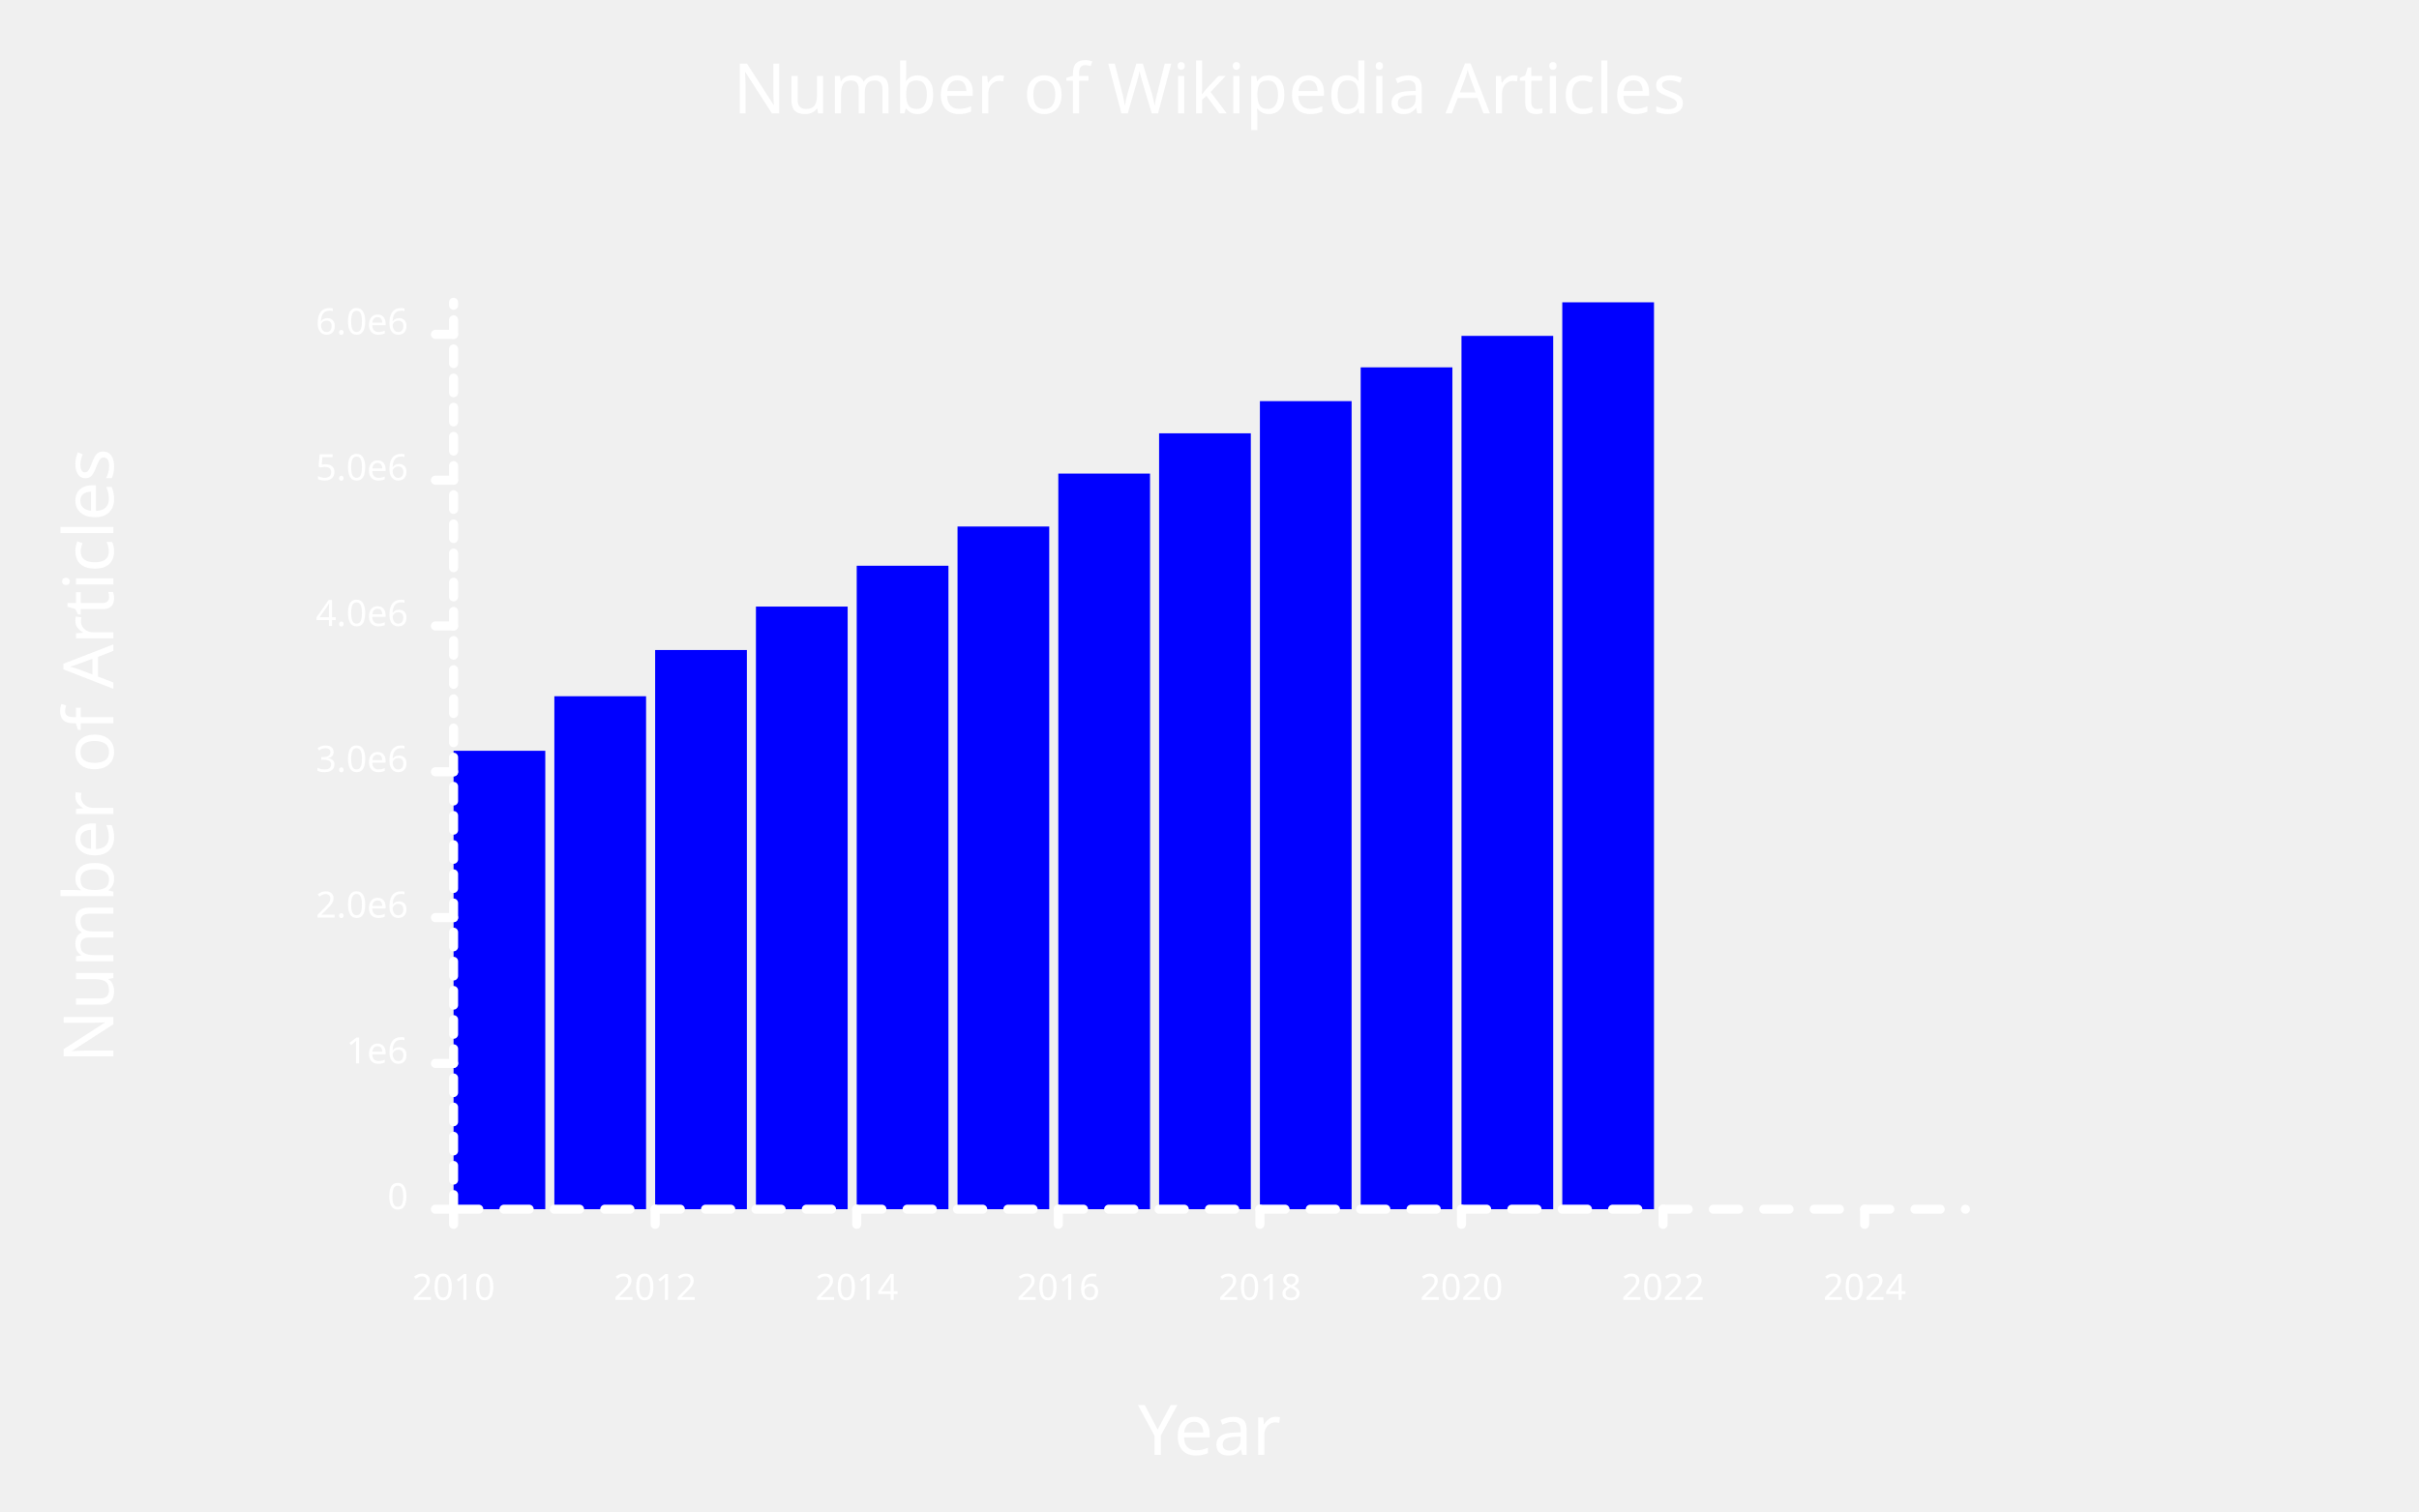
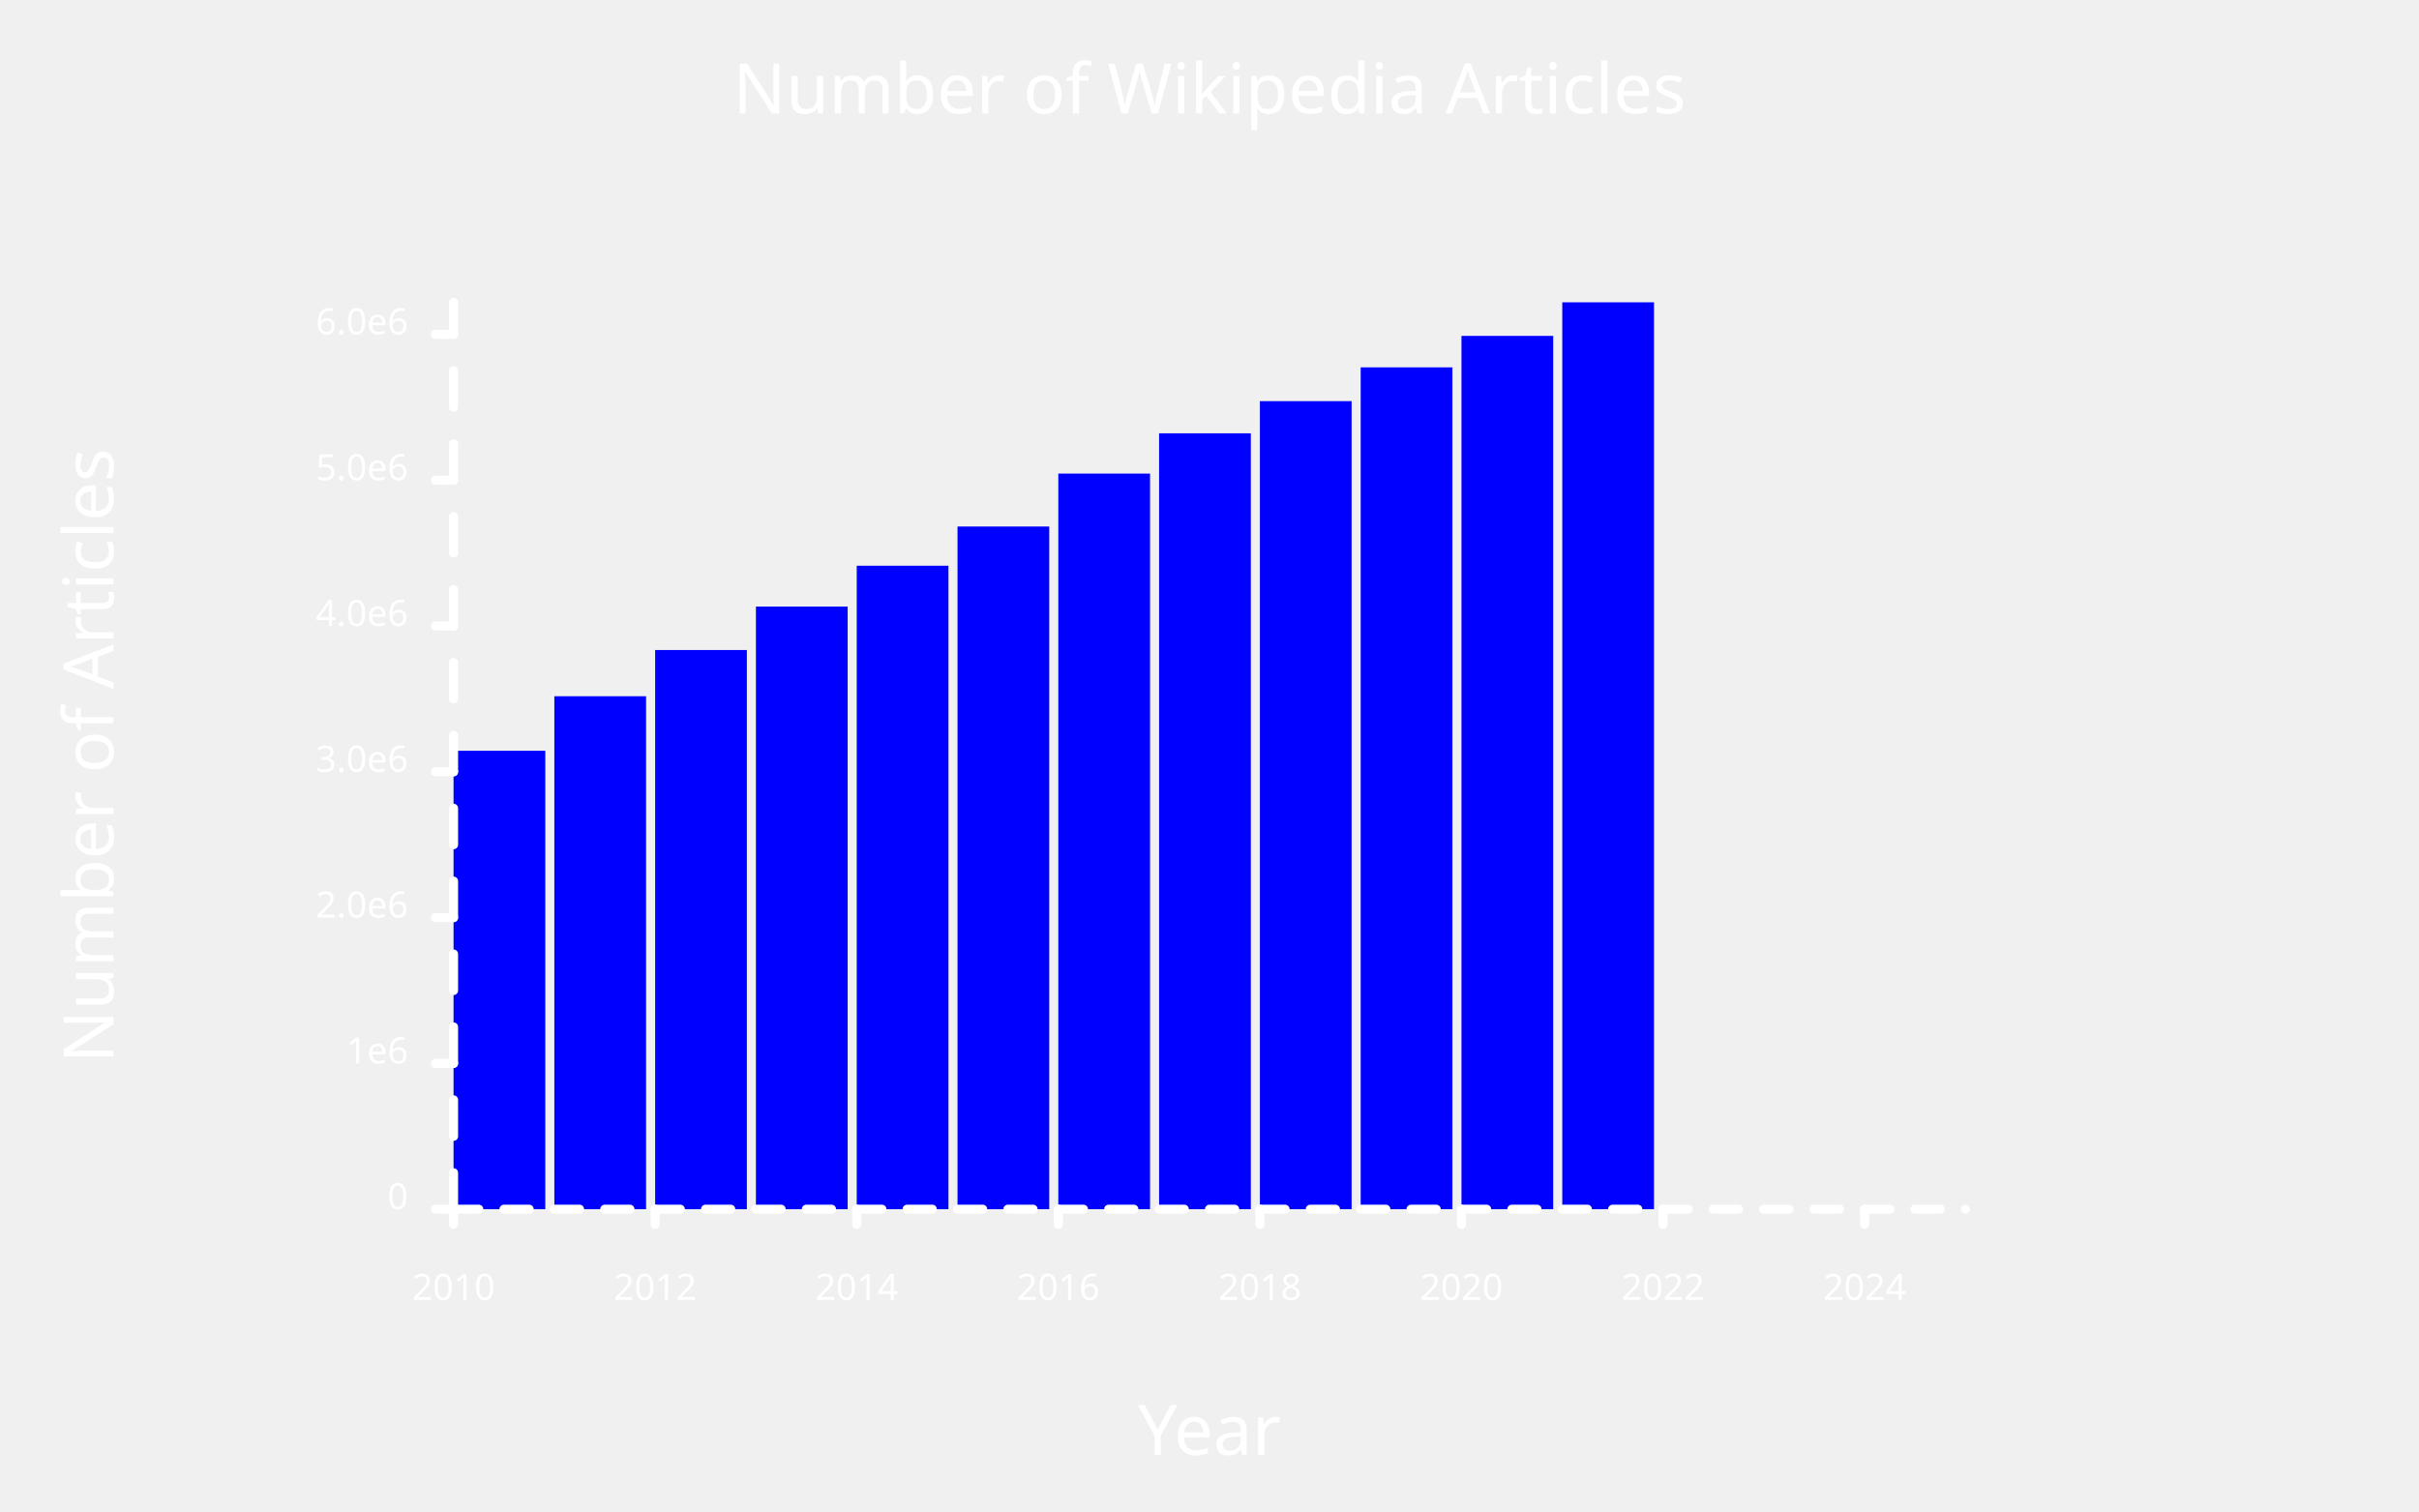
<svg xmlns="http://www.w3.org/2000/svg" width="800" class="poloto_background poloto" height="500" viewBox="0 0 800 500">
  <style>.poloto { stroke-linecap:round; stroke-linejoin:round; font-family: 'Tahoma', sans-serif; stroke-width:2; } .scatter{stroke-width:7} .poloto_text{fill: white;} .poloto_axis_lines{stroke: white;stroke-width:3;fill:none;stroke-dasharray:none} .poloto_background{background-color: #262626;} .poloto0stroke{stroke:  blue;} .poloto1stroke{stroke:  red;} .poloto2stroke{stroke:  green;} .poloto3stroke{stroke:  gold;} .poloto4stroke{stroke:  aqua;} .poloto5stroke{stroke:  lime;} .poloto6stroke{stroke:  orange;} .poloto7stroke{stroke:  chocolate;} .poloto0fill{fill:blue;} .poloto1fill{fill:red;} .poloto2fill{fill:green;} .poloto3fill{fill:gold;} .poloto4fill{fill:aqua;} .poloto5fill{fill:lime;} .poloto6fill{fill:orange;} .poloto7fill{fill:chocolate;}</style>
  <text class="poloto_text" alignment-baseline="middle" text-anchor="start" font-size="large" x="675" y="100" />
  <g class="poloto0fill">
    <rect x="150" y="248.353" width="30.333" height="151.647" />
    <rect x="183.333" y="230.313" width="30.333" height="169.687" />
    <rect x="216.667" y="215.023" width="30.333" height="184.977" />
    <rect x="250" y="200.65" width="30.333" height="199.35" />
    <rect x="283.333" y="187.144" width="30.333" height="212.856" />
    <rect x="316.667" y="174.169" width="30.333" height="225.831" />
    <rect x="350" y="156.66" width="30.333" height="243.34" />
    <rect x="383.333" y="143.338" width="30.333" height="256.662" />
    <rect x="416.667" y="132.693" width="30.333" height="267.307" />
    <rect x="450" y="121.517" width="30.333" height="278.483" />
    <rect x="483.333" y="111.108" width="30.333" height="288.892" />
    <rect x="516.667" y="100" width="30.333" height="300" />
  </g>
  <text class="poloto_text" alignment-baseline="start" text-anchor="middle" font-size="x-large" x="400" y="37.5">Number of Wikipedia Articles</text>
  <text class="poloto_text" alignment-baseline="start" text-anchor="middle" font-size="x-large" x="400" y="481.25">Year</text>
  <text class="poloto_text" alignment-baseline="start" text-anchor="middle" font-size="x-large" transform="rotate(-90,37.5,250)" x="37.5" y="250">Number of Articles</text>
  <line class="poloto_axis_lines" stroke="black" x1="150" x2="150" y1="400" y2="405" />
  <text class="poloto_text" alignment-baseline="start" text-anchor="middle" x="150" y="430"> 2010</text>
  <line class="poloto_axis_lines" stroke="black" x1="216.667" x2="216.667" y1="400" y2="405" />
  <text class="poloto_text" alignment-baseline="start" text-anchor="middle" x="216.667" y="430"> 2012</text>
  <line class="poloto_axis_lines" stroke="black" x1="283.333" x2="283.333" y1="400" y2="405" />
  <text class="poloto_text" alignment-baseline="start" text-anchor="middle" x="283.333" y="430"> 2014</text>
  <line class="poloto_axis_lines" stroke="black" x1="350" x2="350" y1="400" y2="405" />
  <text class="poloto_text" alignment-baseline="start" text-anchor="middle" x="350" y="430"> 2016</text>
  <line class="poloto_axis_lines" stroke="black" x1="416.667" x2="416.667" y1="400" y2="405" />
  <text class="poloto_text" alignment-baseline="start" text-anchor="middle" x="416.667" y="430"> 2018</text>
  <line class="poloto_axis_lines" stroke="black" x1="483.333" x2="483.333" y1="400" y2="405" />
  <text class="poloto_text" alignment-baseline="start" text-anchor="middle" x="483.333" y="430"> 2020</text>
  <line class="poloto_axis_lines" stroke="black" x1="550" x2="550" y1="400" y2="405" />
  <text class="poloto_text" alignment-baseline="start" text-anchor="middle" x="550" y="430"> 2022</text>
  <line class="poloto_axis_lines" stroke="black" x1="616.667" x2="616.667" y1="400" y2="405" />
  <text class="poloto_text" alignment-baseline="start" text-anchor="middle" x="616.667" y="430"> 2024</text>
  <line class="poloto_axis_lines" stroke="black" x1="150" x2="144" y1="400" y2="400" />
  <text class="poloto_text" alignment-baseline="middle" text-anchor="end" x="135" y="400"> 0</text>
  <line class="poloto_axis_lines" stroke="black" x1="150" x2="144" y1="351.766" y2="351.766" />
  <text class="poloto_text" alignment-baseline="middle" text-anchor="end" x="135" y="351.766"> 1e6</text>
  <line class="poloto_axis_lines" stroke="black" x1="150" x2="144" y1="303.532" y2="303.532" />
  <text class="poloto_text" alignment-baseline="middle" text-anchor="end" x="135" y="303.532"> 2.0e6</text>
  <line class="poloto_axis_lines" stroke="black" x1="150" x2="144" y1="255.298" y2="255.298" />
  <text class="poloto_text" alignment-baseline="middle" text-anchor="end" x="135" y="255.298"> 3.0e6</text>
  <line class="poloto_axis_lines" stroke="black" x1="150" x2="144" y1="207.065" y2="207.065" />
  <text class="poloto_text" alignment-baseline="middle" text-anchor="end" x="135" y="207.065"> 4.0e6</text>
  <line class="poloto_axis_lines" stroke="black" x1="150" x2="144" y1="158.831" y2="158.831" />
  <text class="poloto_text" alignment-baseline="middle" text-anchor="end" x="135" y="158.831"> 5.0e6</text>
  <line class="poloto_axis_lines" stroke="black" x1="150" x2="144" y1="110.597" y2="110.597" />
  <text class="poloto_text" alignment-baseline="middle" text-anchor="end" x="135" y="110.597"> 6.0e6</text>
  <path stroke="black" fill="none" class="poloto_axis_lines" style="stroke-dasharray:8.333;stroke-dashoffset:-0;" d=" M 150 400 L 650 400" />
-   <path stroke="black" fill="none" class="poloto_axis_lines" style="stroke-dasharray:4.823;stroke-dashoffset:-0;" d=" M 150 400 L 150 100" />
+   <path stroke="black" fill="none" class="poloto_axis_lines" style="stroke-dasharray:12.058;stroke-dashoffset:-0;" d=" M 150 400 L 150 100" />
</svg>
